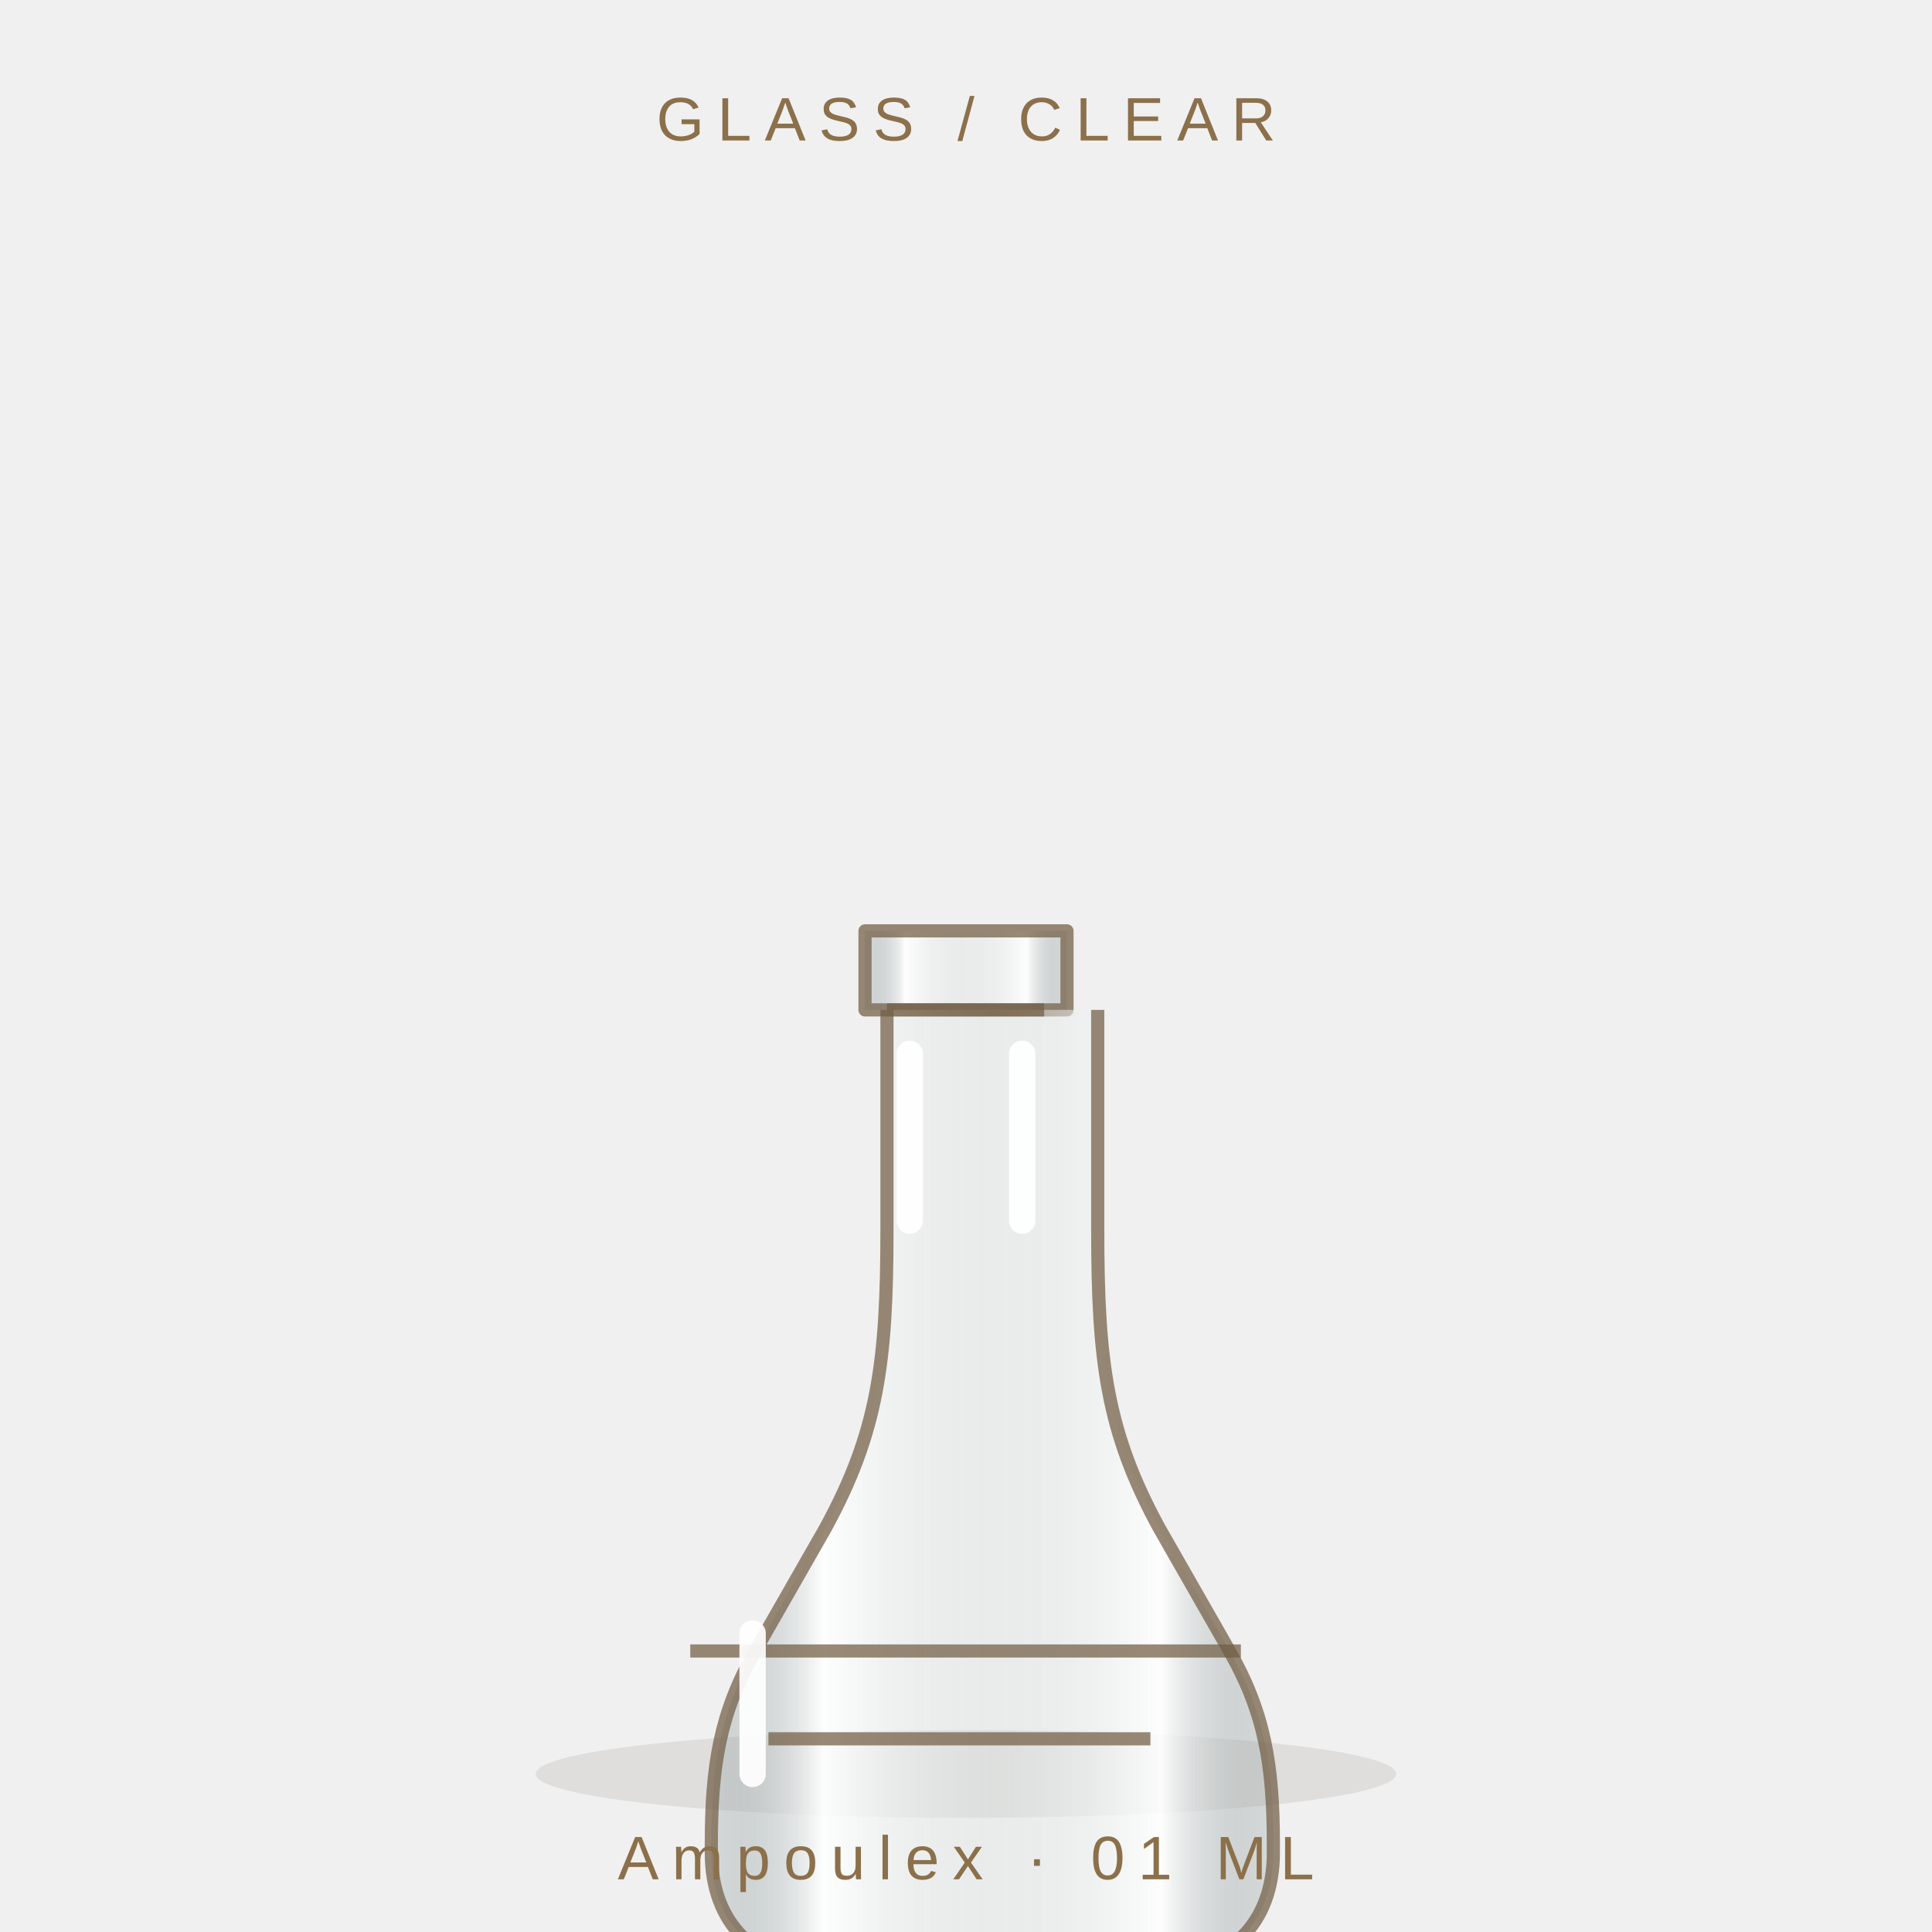
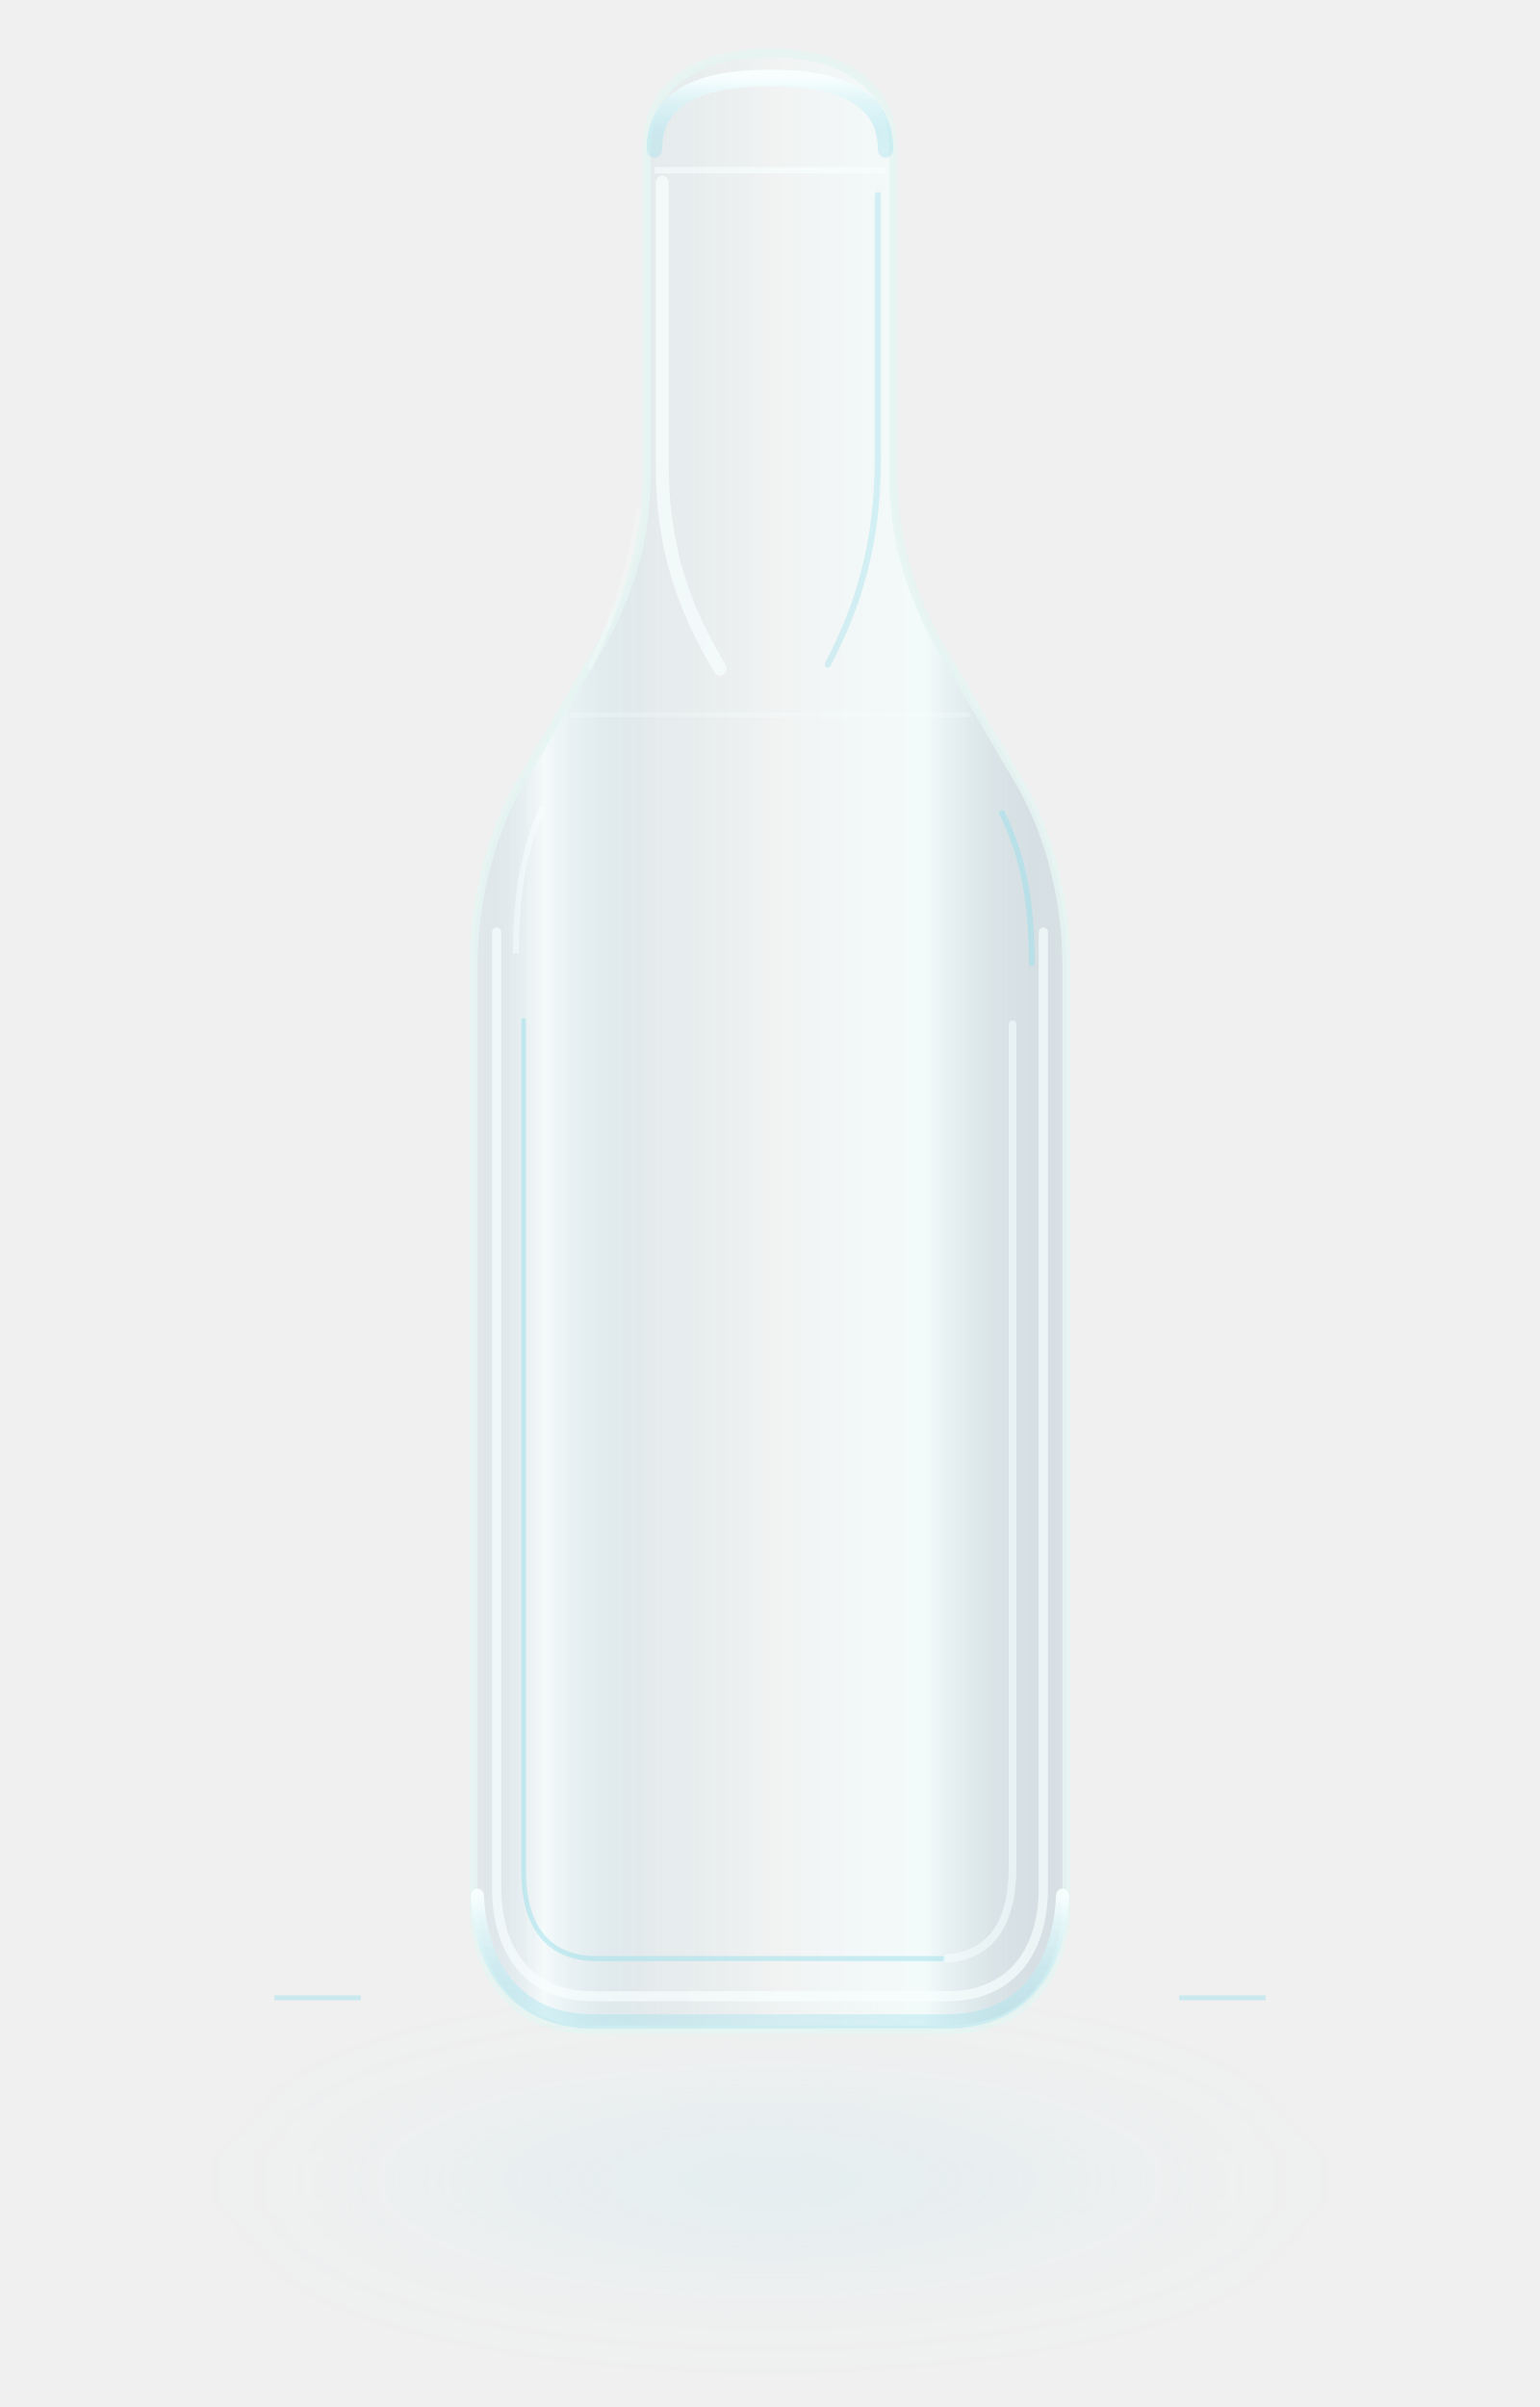
- <svg xmlns="http://www.w3.org/2000/svg" viewBox="0 0 220 220" role="img" aria-label="1 millilitre ampoule">
+ <svg xmlns="http://www.w3.org/2000/svg" viewBox="0 0 320 500" role="img" aria-label="1 millilitre clear glass ampoule illustration">
  <defs>
-     <linearGradient id="g" x1="0" x2="1">
-       <stop stop-color="#7c8b8c" stop-opacity=".22" />
-       <stop offset=".2" stop-color="#fff" stop-opacity=".92" />
-       <stop offset=".5" stop-color="#d8e0df" stop-opacity=".25" />
-       <stop offset=".8" stop-color="#fff" stop-opacity=".88" />
-       <stop offset="1" stop-color="#778685" stop-opacity=".2" />
+     <linearGradient id="glass" x1="0" y1="0" x2="1" y2="0">
+       <stop offset="0" stop-color="#a5c5d3" stop-opacity=".18" />
+       <stop offset=".12" stop-color="#f7ffff" stop-opacity=".68" />
+       <stop offset=".31" stop-color="#a4cbd7" stop-opacity=".13" />
+       <stop offset=".51" stop-color="#f7ffff" stop-opacity=".22" />
+       <stop offset=".76" stop-color="#f4ffff" stop-opacity=".7" />
+       <stop offset="1" stop-color="#8eafbd" stop-opacity=".24" />
    </linearGradient>
-     <linearGradient id="a" x1="0" x2="1">
-       <stop stop-color="#9a6429" stop-opacity=".45" />
-       <stop offset=".25" stop-color="#f1d69c" stop-opacity=".8" />
-       <stop offset=".52" stop-color="#b87729" stop-opacity=".3" />
-       <stop offset=".82" stop-color="#f5dfaa" stop-opacity=".76" />
-       <stop offset="1" stop-color="#8d5926" stop-opacity=".4" />
+     <linearGradient id="rim" x1="0" y1="0" x2="0" y2="1">
+       <stop stop-color="#f9ffff" stop-opacity=".92" />
+       <stop offset="1" stop-color="#9ce0ec" stop-opacity=".35" />
    </linearGradient>
+     <radialGradient id="aura">
+       <stop stop-color="#9ce0ec" stop-opacity=".18" />
+       <stop offset="1" stop-color="#9ce0ec" stop-opacity="0" />
+     </radialGradient>
+     <filter id="softGlow" x="-60%" y="-30%" width="220%" height="160%">
+       <feGaussianBlur stdDeviation="10" />
+     </filter>
  </defs>
-   <ellipse cx="110" cy="202" rx="49" ry="5" fill="#3c2c1e" opacity=".09" />
-   <g transform="translate(78 103)" stroke="#725d45" stroke-opacity=".72" stroke-width="1.5" stroke-linejoin="round">
-     <path d="M20.5 3h23.0v9h-23.0z" fill="url(#g)" />
-     <path d="M23.0 12v25c0 15-1 23-7 34l-8 14c-4 7-5 13-5 22v1c0 8 5 13 13 13h38c8 0 13-5 13-13V107c0-9-1-15-5-22l-8-14c-6-11-7-19-7-34V12" fill="url(#g)" />
-     <path d="M23.0 12h17.9m-40.3 73h62.7m-53.8 10h43.5" fill="none" />
-     <path d="M25.6 17v19m12.8-19v19m-30.7 63v-16m35.8--16v-16" stroke="#fff" stroke-opacity=".92" stroke-width="3" stroke-linecap="round" />
+   <ellipse cx="160" cy="453" rx="111" ry="27" fill="url(#aura)" filter="url(#softGlow)" />
+   <g transform="translate(160 11) scale(0.8 0.87) translate(-160 -11)">
+     <path d="M128 34 C128 20 139 11 160 11 C181 11 192 20 192 34 L192 111 C192 126 196 140 205 154 L226 187 C233 199 237 214 237 229 L237 452 C237 471 226 483 206 483 L114 483 C94 483 83 471 83 452 L83 229 C83 214 87 199 94 187 L115 154 C124 140 128 126 128 111 Z" fill="url(#glass)" stroke="#e6f5f2" stroke-opacity=".84" stroke-width="2.1" stroke-linejoin="round" />
+     <path d="M130 34 C130 22 141 17 160 17 C179 17 190 22 190 34" fill="none" stroke="url(#rim)" stroke-width="4" stroke-linecap="round" />
+     <path d="M130 39 H190" fill="none" stroke="#f9ffff" stroke-opacity=".58" stroke-width="1.5" />
+     <path d="M132 42 V109 C132 130 138 144 147 158" fill="none" stroke="#f9ffff" stroke-opacity=".68" stroke-width="3.4" stroke-linecap="round" />
+     <path d="M188 45 V108 C188 128 183 143 175 157" fill="none" stroke="#9ce0ec" stroke-opacity=".38" stroke-width="1.6" stroke-linecap="round" />
+     <path d="M113 158 C120 145 124 132 126 120" fill="none" stroke="#f9ffff" stroke-opacity=".3" stroke-width="1.2" />
+     <path d="M108 169 H212" fill="none" stroke="#f9ffff" stroke-opacity=".24" stroke-width="1.2" />
+     <path d="M89 221 V449 C89 465 98 475 114 475 H206 C222 475 231 465 231 449 V221" fill="none" stroke="#f9ffff" stroke-opacity=".65" stroke-width="2.4" stroke-linecap="round" />
+     <path d="M96 242 V445 C96 458 102 466 115 466 H205" fill="none" stroke="#9ce0ec" stroke-opacity=".5" stroke-width="1.2" stroke-linecap="round" />
+     <path d="M223 243 V444 C223 457 218 465 206 466" fill="none" stroke="#f9ffff" stroke-opacity=".52" stroke-width="2" stroke-linecap="round" />
+     <path d="M84 451 C85 470 96 481 114 481 H206 C224 481 235 470 236 451" fill="none" stroke="url(#rim)" stroke-width="3.4" stroke-linecap="round" />
+     <path d="M101 191 C96 201 94 212 94 226" fill="none" stroke="#f9ffff" stroke-opacity=".48" stroke-width="1.5" />
+     <path d="M220 192 C226 203 228 214 228 229" fill="none" stroke="#9ce0ec" stroke-opacity=".5" stroke-width="1.5" />
  </g>
-   <g fill="#8b704b" font-family="Arial,sans-serif" font-size="7" letter-spacing="1.5">
-     <text x="110" y="16" text-anchor="middle">GLASS / CLEAR</text>
-     <text x="110" y="214" text-anchor="middle">Ampoulex · 01 ML</text>
-   </g>
+   <path d="M57 415 H75 M245 415 H263" stroke="#9ce0ec" stroke-opacity=".45" stroke-width="1" />
</svg>
